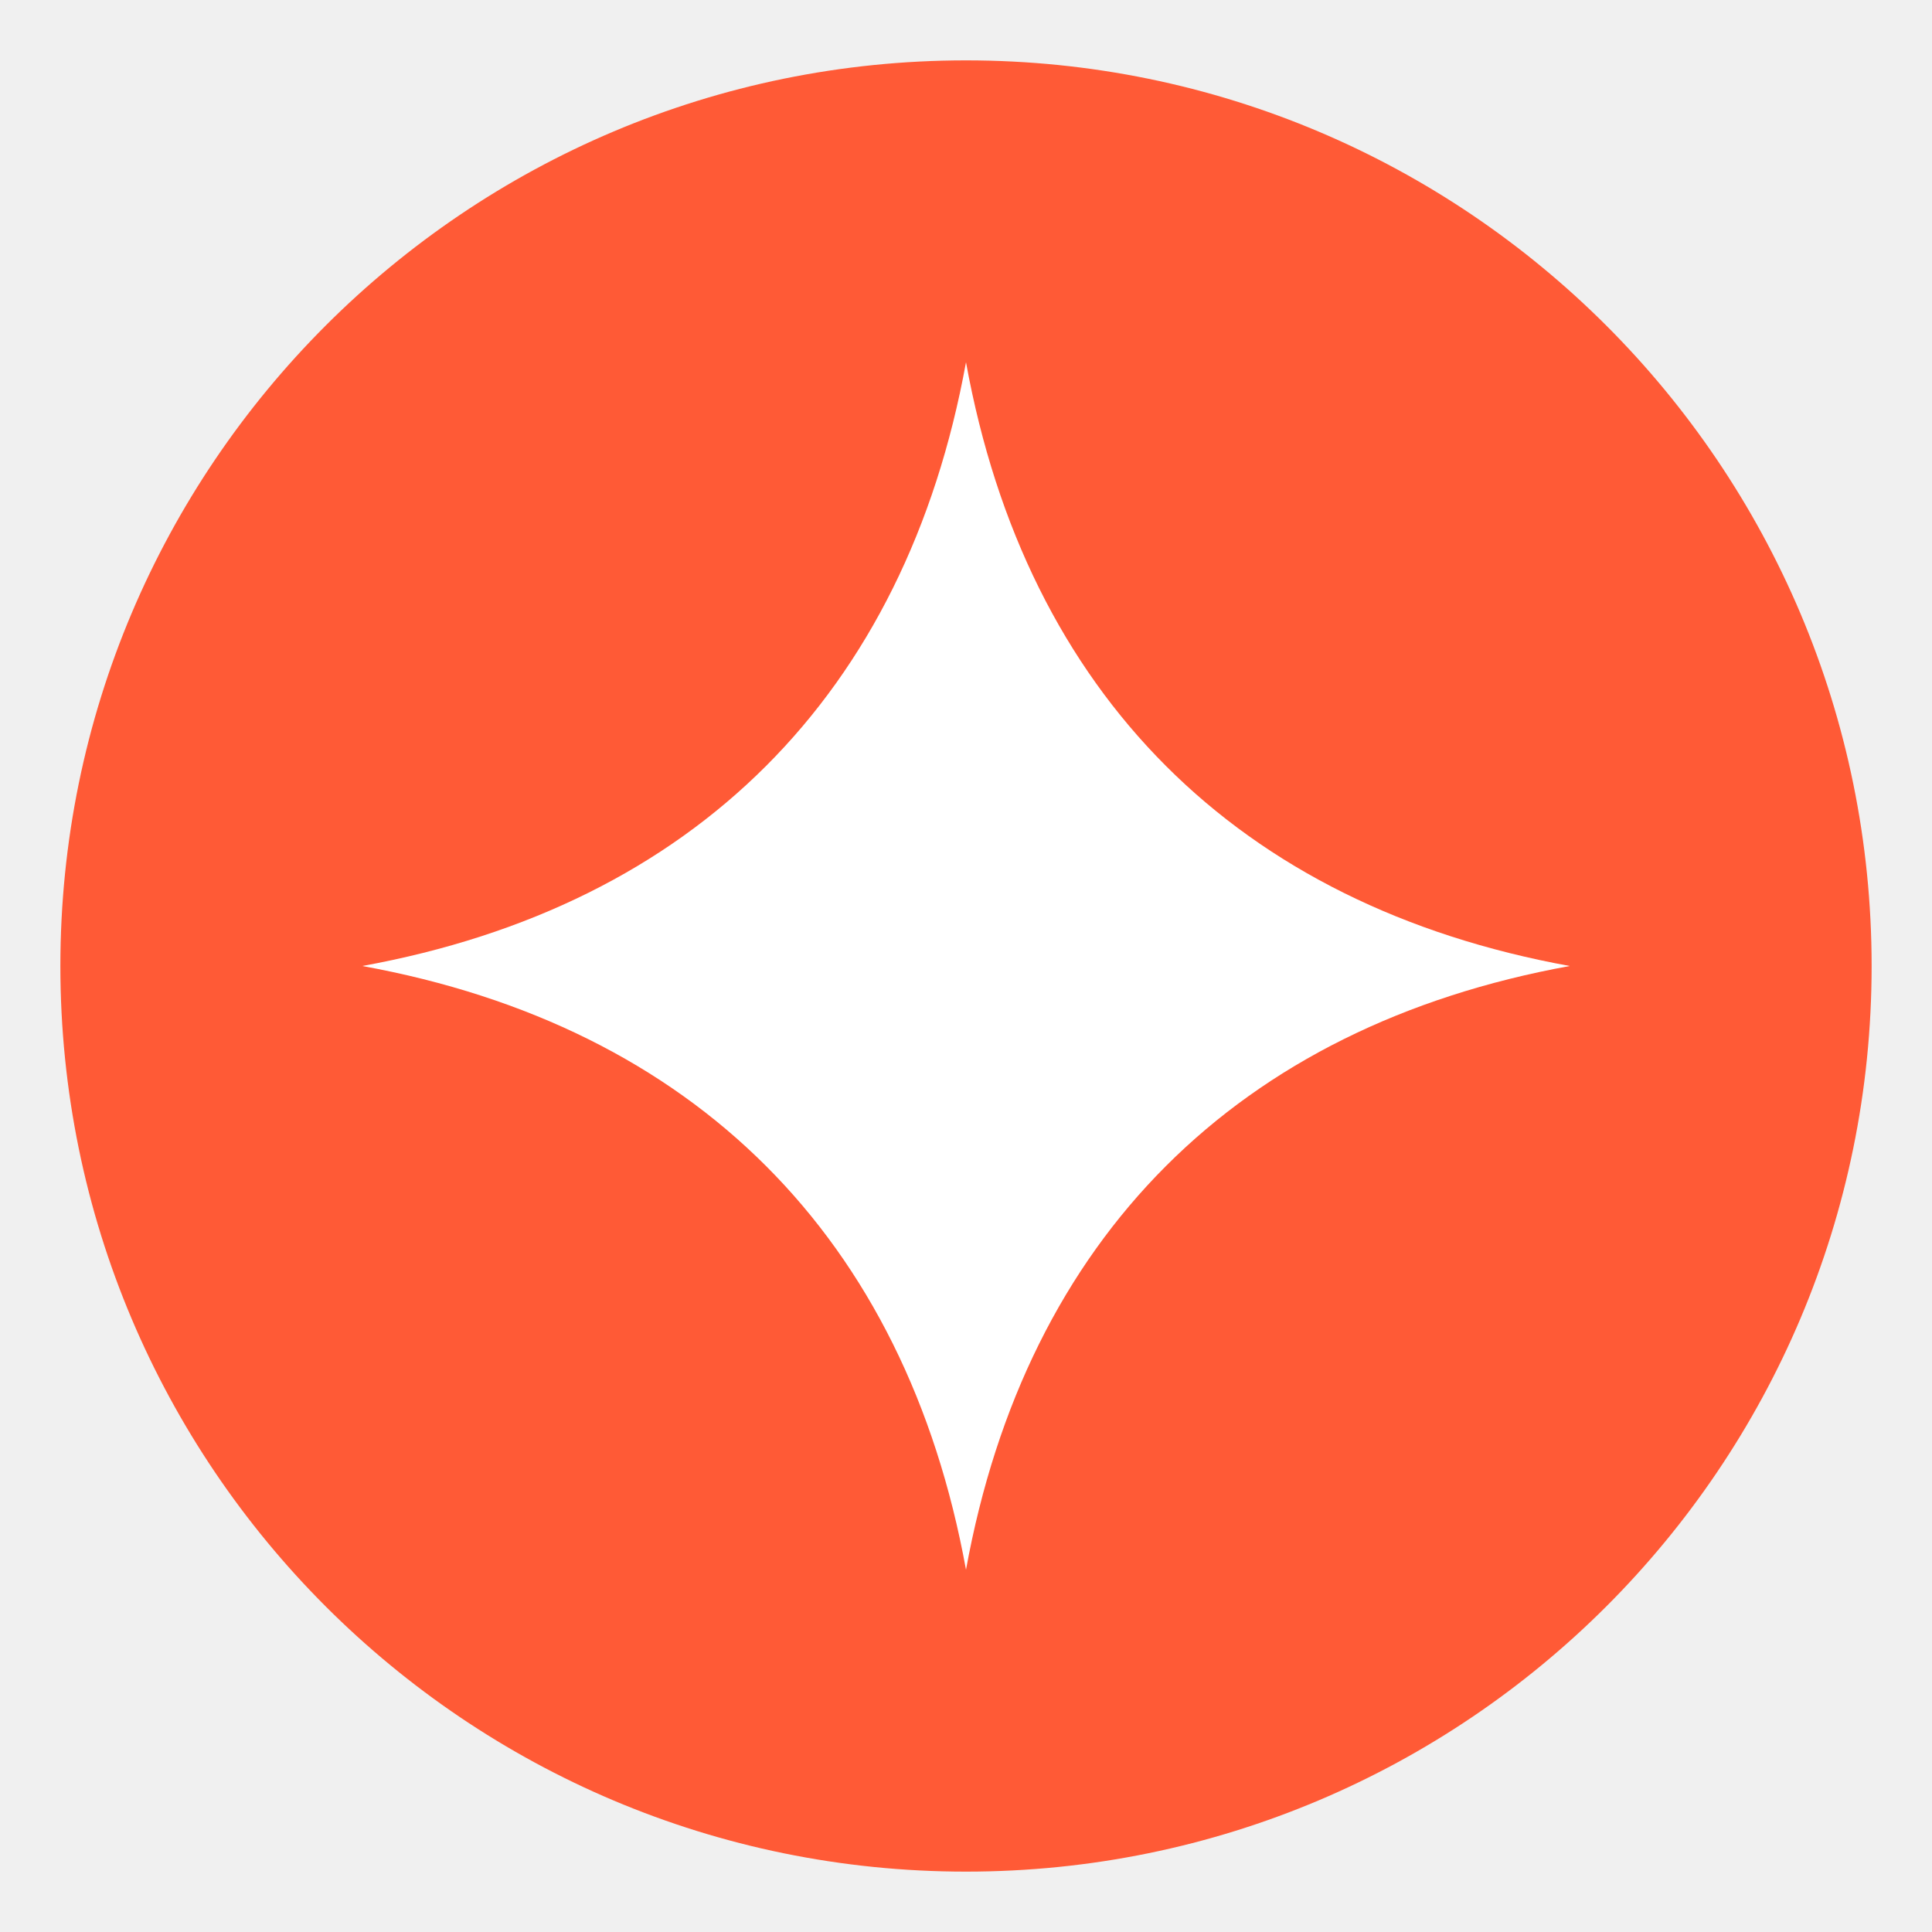
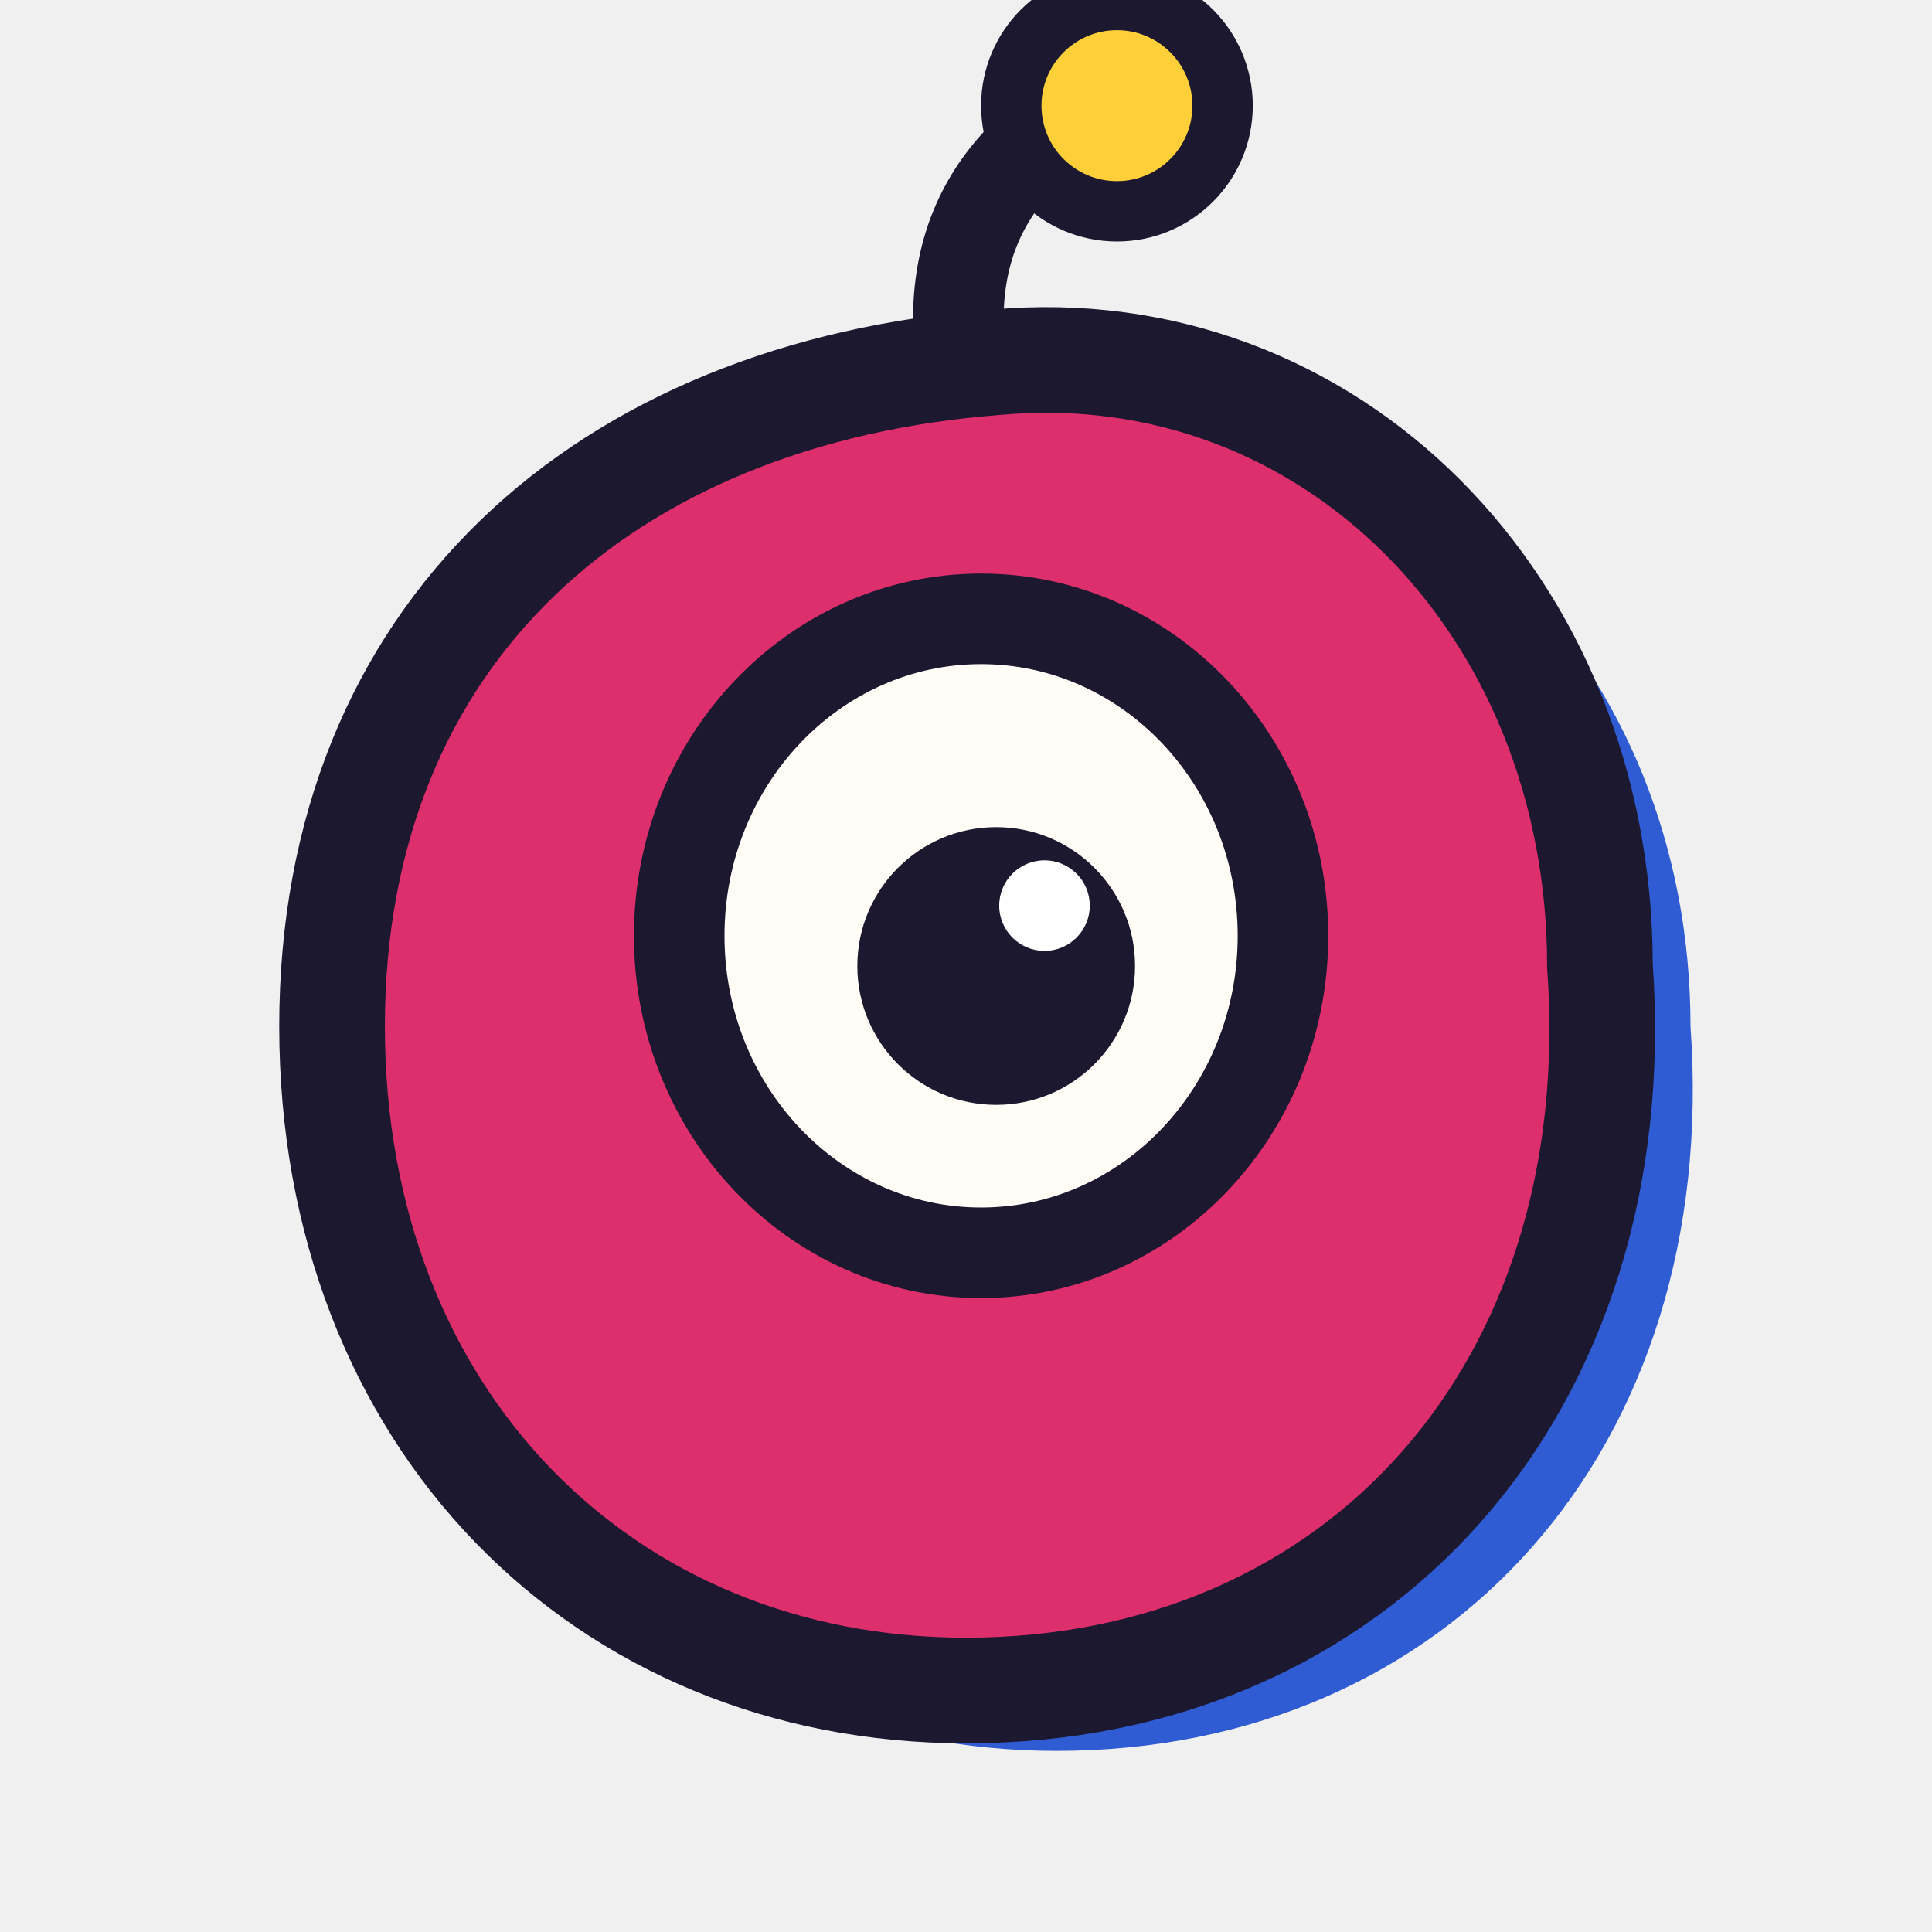
<svg xmlns="http://www.w3.org/2000/svg" viewBox="0 0 64 64">
-   <circle cx="32" cy="32" r="30" fill="#ff5a36" />
-   <path d="M32 12c2 11 9 18 20 20-11 2-18 9-20 20-2-11-9-18-20-20 11-2 18-9 20-20z" fill="#fff" />
+   <path d="M33 12c11-1 20 8 20 20 1 14-8 24-21 24-12 0-21-9-21-22 0-13 9-21 22-22z" fill="#2f5bd3" transform="translate(3 2)" />
+   <path d="M32 13c-1-5 1-8 5-10" fill="none" stroke="#1b1830" stroke-width="3" stroke-linecap="round" />
+   <circle cx="37" cy="3.5" r="3.5" fill="#ffcf3a" stroke="#1b1830" stroke-width="2" />
+   <path d="M33 12c11-1 20 8 20 20 1 14-8 24-21 24-12 0-21-9-21-22 0-13 9-21 22-22z" fill="#dc2f6c" stroke="#1b1830" stroke-width="3.5" />
+   <ellipse cx="32.5" cy="31" rx="10" ry="10.5" fill="#fffdf6" stroke="#1b1830" stroke-width="3" />
+   <circle cx="33" cy="32" r="4.6" fill="#1b1830" />
+   <circle cx="34.6" cy="30" r="1.5" fill="#fff" />
</svg>
